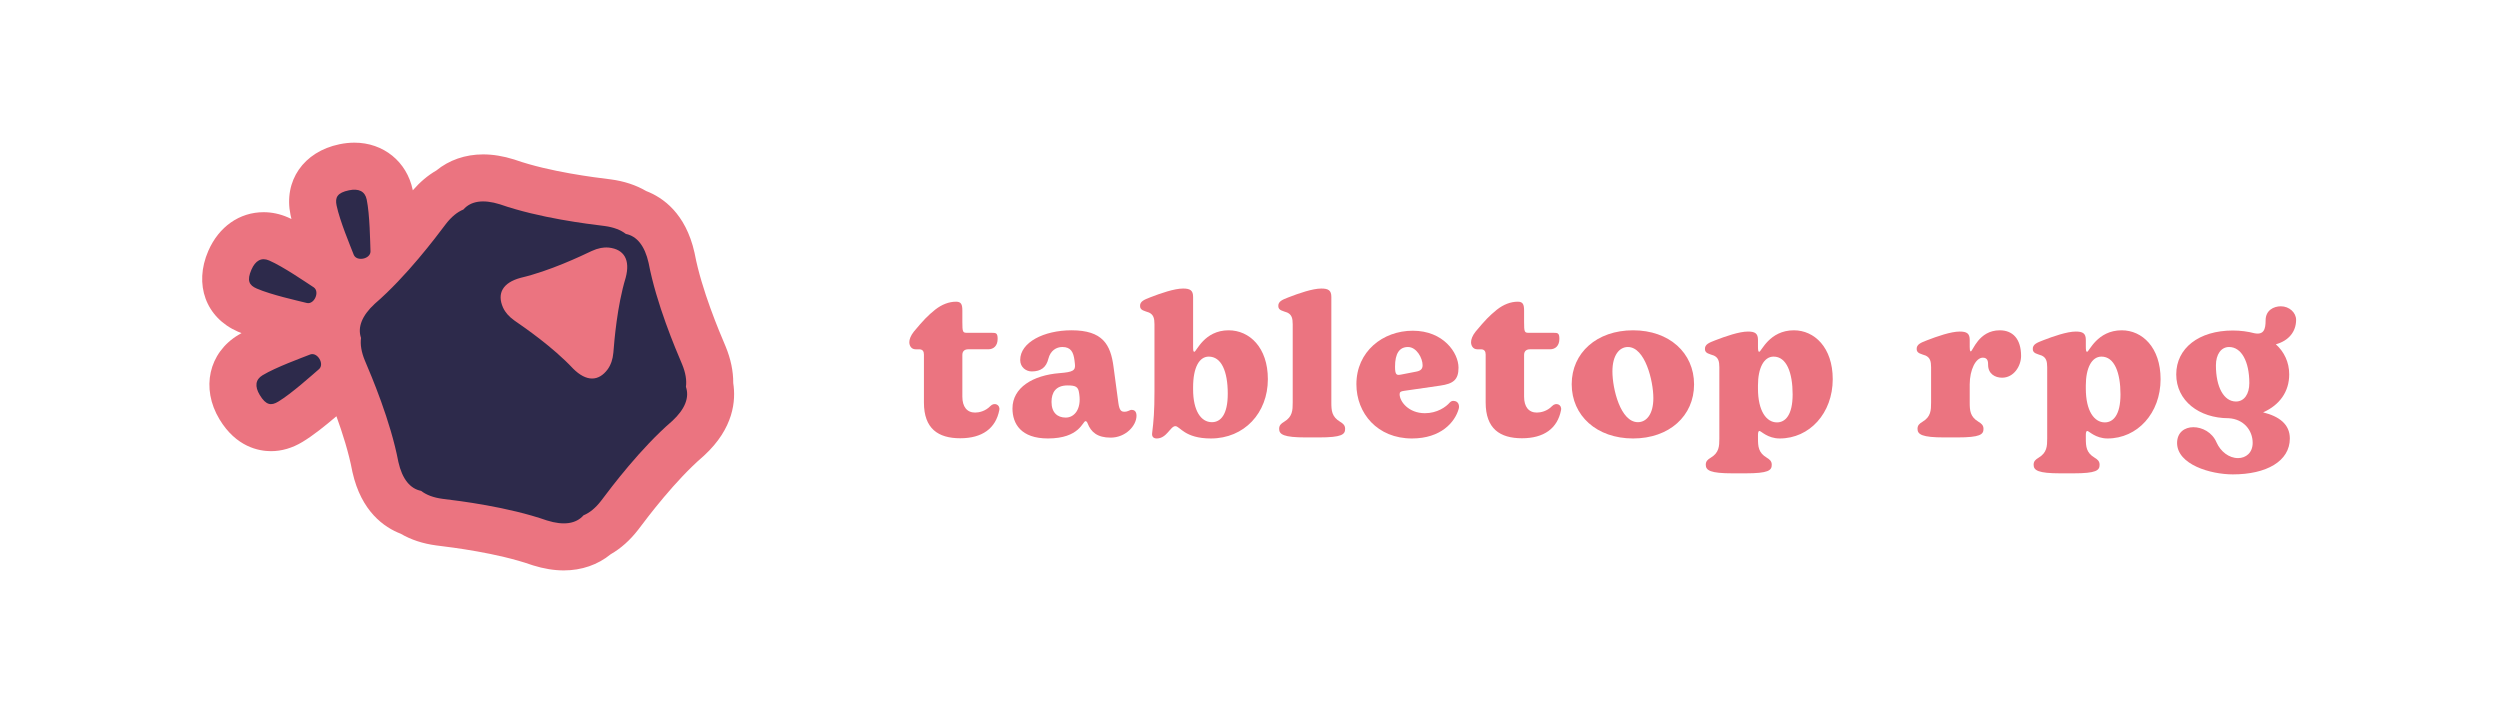
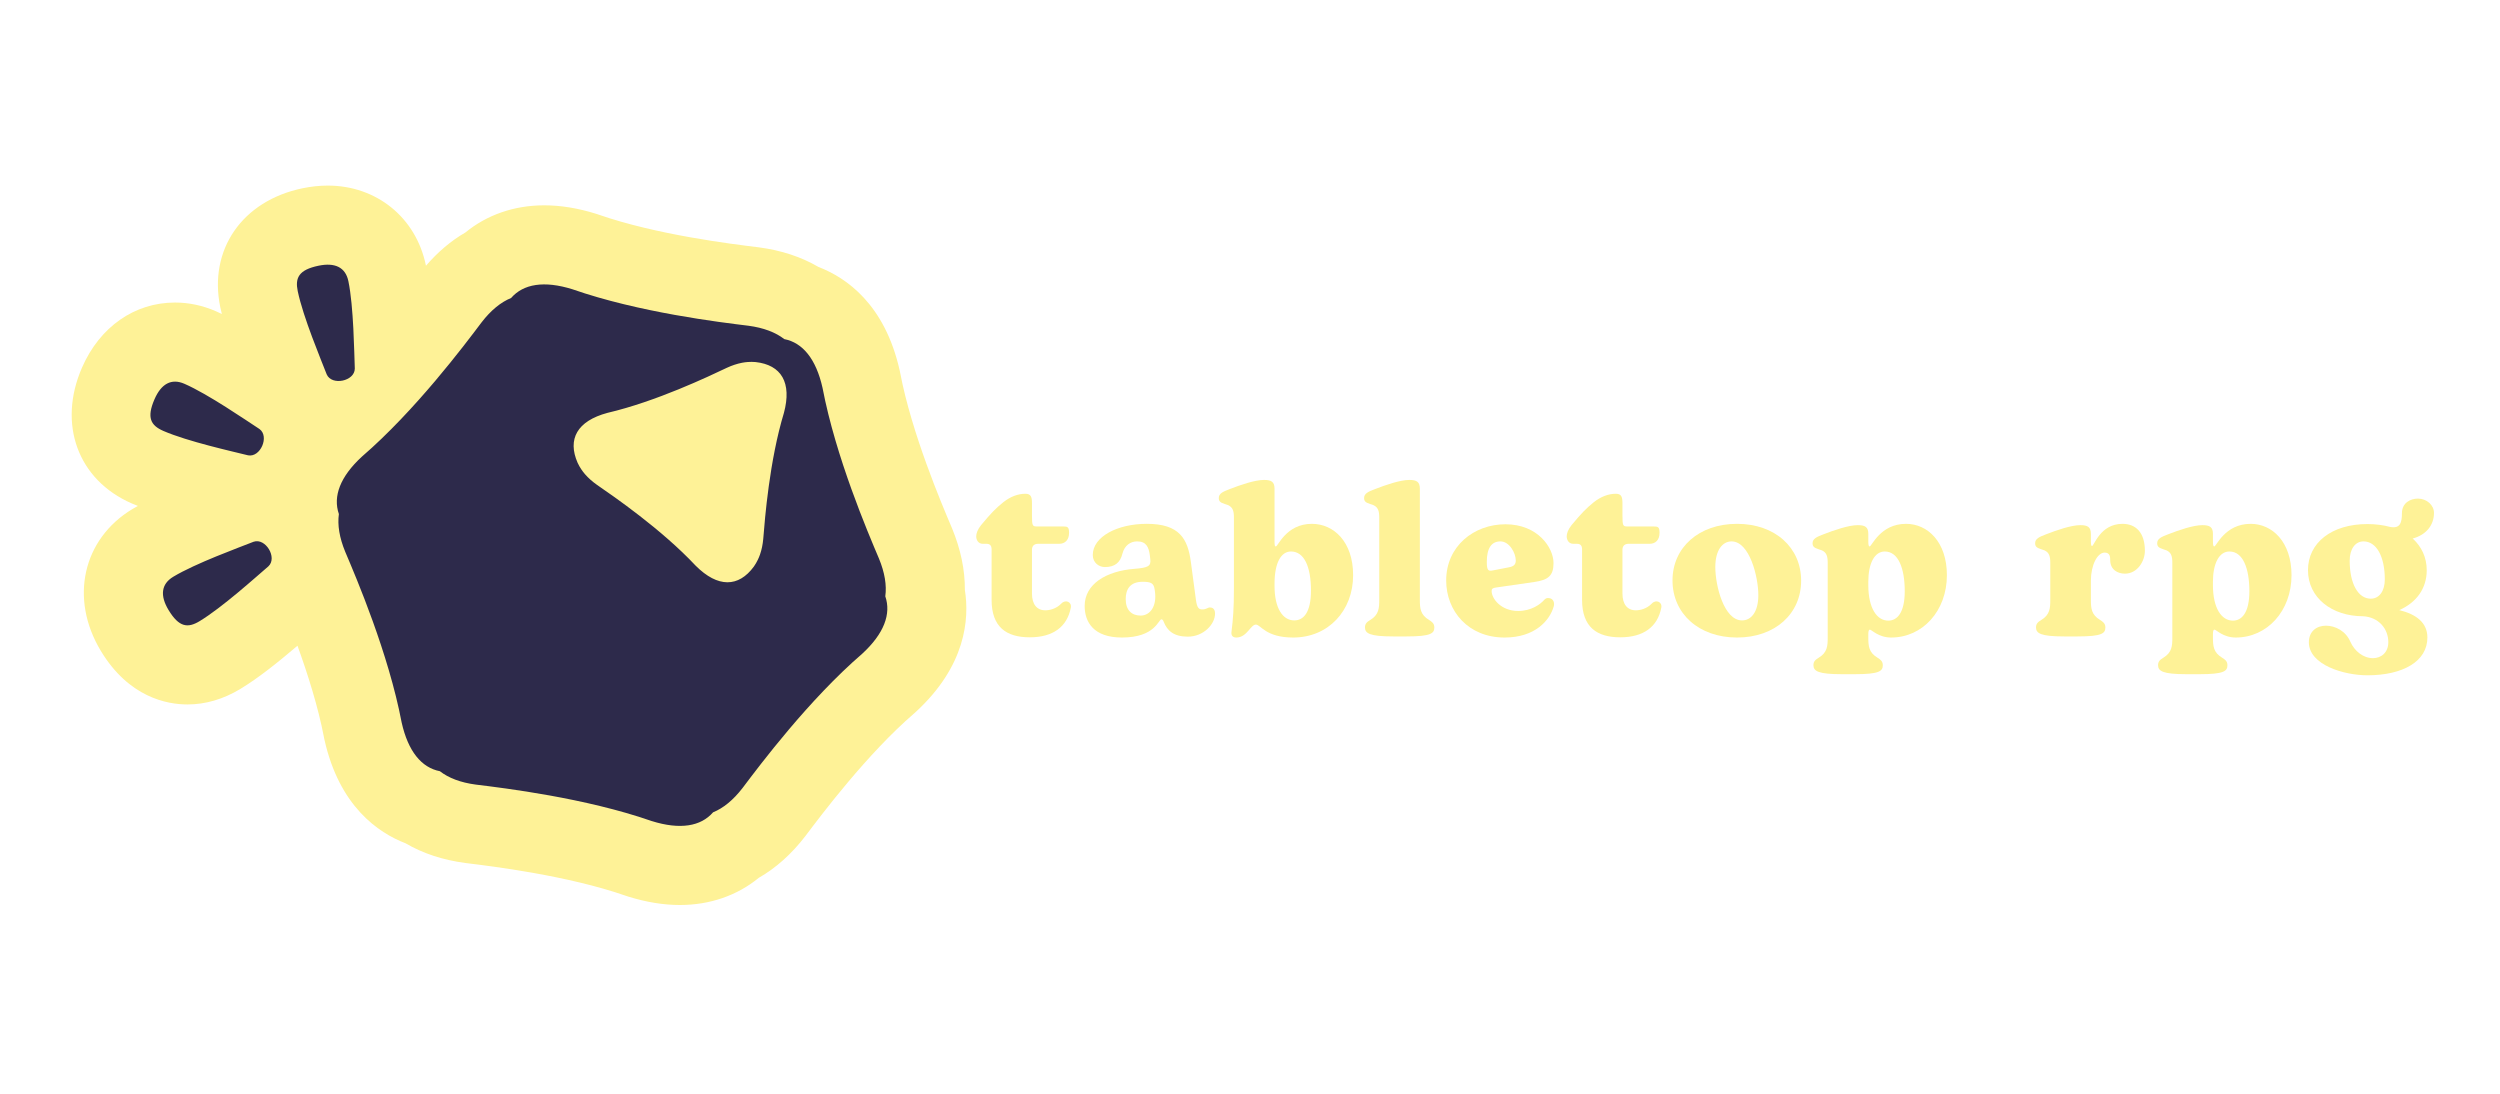
- <svg xmlns="http://www.w3.org/2000/svg" id="Layer_1" data-name="Layer 1" width="272.931mm" height="77.847mm" viewBox="0 0 773.661 220.668">
+ <svg xmlns="http://www.w3.org/2000/svg" id="Layer_1" data-name="Layer 1" viewBox="-6 -52 736 322">
  <defs>
    <style>
      .cls-1 {
-         fill: #eb7480;
+         fill: #fef297;
      }

      .cls-2 {
        fill: none;
      }

      .cls-3 {
        fill: #2d2a4b;
      }
    </style>
  </defs>
  <g>
    <path class="cls-1" d="M285.923,124.574v-14.862c0-.97-.388-1.616-1.486-1.616h-1.099c-1.357,0-1.938-1.162-1.938-2.196,0-.841.388-2.003,1.421-3.296,2.973-3.555,4.266-4.911,6.592-6.785,2.067-1.615,4.265-2.455,6.462-2.455,1.615,0,1.938.904,1.938,2.778v3.489c0,3.102.13,3.36,1.422,3.36h7.689c1.293,0,1.81.065,1.81,1.874,0,2.133-1.228,3.23-2.907,3.23h-6.204c-.97,0-1.81.453-1.81,1.746v12.924c0,3.102,1.422,4.911,3.942,4.911,1.163,0,3.166-.388,4.717-2.003,1.229-1.293,3.102-.453,2.779,1.227-1.099,5.688-5.299,8.725-12.085,8.725-6.85,0-11.243-2.973-11.243-11.051Z" />
    <path class="cls-1" d="M313.325,126.385c0-6.398,6.268-10.275,14.669-10.922,4.006-.322,4.911-.775,4.652-2.844l-.129-1.098c-.323-2.521-1.099-4.136-3.748-4.136-1.874,0-3.684,1.099-4.33,3.618-.646,2.65-2.262,3.942-5.17,3.942-1.68,0-3.554-1.228-3.554-3.554,0-5.429,7.302-9.177,15.896-9.177,9.629,0,12.084,4.394,12.989,11.309l1.486,11.114c.323,2.392.904,2.779,1.874,2.779,1.228,0,1.551-.582,2.262-.582.646,0,1.486.324,1.486,1.811,0,3.102-3.36,6.785-8.014,6.785-4.136,0-6.074-1.746-7.108-4.395-.129-.389-.388-.711-.646-.711-.905,0-1.81,5.363-11.632,5.363-8.336,0-10.985-4.523-10.985-9.305ZM334.003,122.055l-.065-.453c-.258-1.938-1.099-2.326-3.554-2.326-3.684,0-4.976,2.197-4.976,5.105,0,3.296,1.81,4.847,4.394,4.847,2.715,0,4.847-2.649,4.201-7.173Z" />
    <path class="cls-1" d="M356.556,133.946c.453-3.684.711-6.656.711-12.795v-20.809c0-1.874-.323-2.973-1.68-3.619-1.357-.517-2.779-.646-2.779-2.003-.064-1.486,1.357-2.003,3.167-2.714,3.166-1.229,7.432-2.715,10.146-2.715,2.197,0,3.102.582,3.102,2.586v15.379c0,1.293.064,1.615.388,1.615.646,0,3.037-6.655,10.598-6.655,6.463,0,12.149,5.299,12.149,15.121,0,10.469-7.303,18.353-17.642,18.353-8.143,0-9.564-3.812-10.985-3.812-1.552,0-2.65,3.812-5.752,3.812-.969,0-1.615-.518-1.422-1.744ZM379.95,121.862c0-7.045-2.004-11.504-5.881-11.504-2.908,0-4.847,3.297-4.847,9.5v.646c0,6.526,2.391,10.145,5.816,10.145,2.714,0,4.911-2.326,4.911-8.787Z" />
    <path class="cls-1" d="M414.717,130.52c.84.518,1.551,1.034,1.551,2.197,0,1.745-1.034,2.649-8.143,2.649h-4.006c-6.85,0-8.271-.904-8.271-2.649,0-1.099.581-1.615,1.551-2.197,2.585-1.551,2.649-3.554,2.649-5.945v-24.232c0-1.874-.323-2.973-1.681-3.619-1.356-.517-2.778-.646-2.778-2.003-.064-1.486,1.357-2.003,3.166-2.714,3.167-1.229,7.432-2.715,10.146-2.715,2.197,0,3.103.582,3.103,2.586v32.633c0,2.585.129,4.459,2.714,6.01Z" />
    <path class="cls-1" d="M419.758,118.889c0-10.082,8.143-16.543,17.448-16.543,9.499,0,14.151,6.85,14.151,11.438,0,3.748-1.615,4.976-5.687,5.557l-11.179,1.616c-1.034.129-1.357.388-1.357,1.034,0,2.262,2.778,5.881,7.819,5.881,3.812,0,6.526-1.939,7.689-3.297.388-.387.711-.517,1.099-.517,1.745,0,1.938,1.616,1.681,2.456-1.163,4.135-5.493,9.176-14.476,9.176-10.662,0-17.189-7.754-17.189-16.801ZM440.244,113.008c0-2.197-1.874-5.622-4.523-5.622s-4.007,2.003-4.007,6.074c0,2.649.518,2.714,1.874,2.456l4.653-.905c1.421-.259,2.003-.84,2.003-2.003Z" />
    <path class="cls-1" d="M459.76,124.574v-14.862c0-.97-.388-1.616-1.486-1.616h-1.099c-1.357,0-1.938-1.162-1.938-2.196,0-.841.388-2.003,1.421-3.296,2.973-3.555,4.266-4.911,6.592-6.785,2.067-1.615,4.265-2.455,6.462-2.455,1.615,0,1.938.904,1.938,2.778v3.489c0,3.102.13,3.36,1.422,3.36h7.689c1.293,0,1.81.065,1.81,1.874,0,2.133-1.228,3.23-2.907,3.23h-6.204c-.97,0-1.81.453-1.81,1.746v12.924c0,3.102,1.422,4.911,3.942,4.911,1.163,0,3.166-.388,4.717-2.003,1.228-1.293,3.102-.453,2.779,1.227-1.099,5.688-5.299,8.725-12.085,8.725-6.85,0-11.243-2.973-11.243-11.051Z" />
    <path class="cls-1" d="M486.385,118.889c0-9.693,7.755-16.673,18.999-16.673,11.18,0,18.869,6.979,18.869,16.737s-7.689,16.736-18.869,16.736c-11.244,0-18.999-7.043-18.999-16.801ZM511.653,123.218c0-5.429-2.585-15.832-7.884-15.832-2.585,0-4.782,2.456-4.782,7.561,0,5.429,2.521,15.702,7.884,15.702,2.649,0,4.782-2.455,4.782-7.431Z" />
    <path class="cls-1" d="M546.744,141.635c.84.517,1.551,1.033,1.551,2.197,0,1.744-1.034,2.649-8.143,2.649h-4.006c-6.85,0-8.271-.905-8.271-2.649,0-1.099.581-1.615,1.551-2.197,2.585-1.551,2.649-3.555,2.649-5.945v-22.035c0-1.875-.323-2.973-1.681-3.619-1.356-.518-2.778-.646-2.778-2.004-.064-1.486,1.357-2.003,3.166-2.713,3.167-1.229,7.432-2.715,10.146-2.715,2.197,0,3.103.582,3.103,2.585v2.067c0,1.034.064,1.615.388,1.615.646,0,3.102-6.655,10.727-6.655,6.333,0,12.02,5.299,12.02,15.121,0,10.534-7.173,18.353-16.413,18.353-3.748,0-5.752-2.326-6.269-2.326-.259,0-.452.322-.452,1.228v1.034c0,2.585.129,4.459,2.714,6.01ZM554.756,122.055c0-6.721-1.874-11.697-5.88-11.697-3.037,0-4.847,3.555-4.847,8.918v.97c0,6.915,2.585,10.469,5.88,10.469,2.585,0,4.847-2.262,4.847-8.659Z" />
    <path class="cls-1" d="M612.271,130.52c.84.518,1.551,1.034,1.551,2.197,0,1.745-1.034,2.649-8.142,2.649h-4.007c-6.85,0-8.271-.904-8.271-2.649,0-1.099.581-1.615,1.551-2.197,2.585-1.551,2.649-3.554,2.649-5.945v-10.92c0-1.875-.323-2.973-1.68-3.619-1.357-.518-2.779-.646-2.779-2.004-.064-1.486,1.357-2.003,3.167-2.713,3.166-1.229,7.431-2.715,10.146-2.715,2.196,0,3.102.582,3.102,2.585v2.132c0,.453,0,1.422.323,1.422.646,0,2.391-6.526,8.982-6.526,4.006,0,6.591,2.649,6.591,7.948,0,3.037-2.197,6.721-5.88,6.721-2.133,0-4.33-1.163-4.33-4.006,0-.775,0-2.197-1.615-2.197-2.197,0-4.071,3.748-4.071,8.271v5.557c0,2.585.129,4.459,2.714,6.01Z" />
    <path class="cls-1" d="M648.202,141.635c.84.517,1.551,1.033,1.551,2.197,0,1.744-1.034,2.649-8.143,2.649h-4.006c-6.85,0-8.271-.905-8.271-2.649,0-1.099.581-1.615,1.551-2.197,2.585-1.551,2.649-3.555,2.649-5.945v-22.035c0-1.875-.323-2.973-1.681-3.619-1.356-.518-2.778-.646-2.778-2.004-.064-1.486,1.357-2.003,3.166-2.713,3.167-1.229,7.432-2.715,10.146-2.715,2.197,0,3.103.582,3.103,2.585v2.067c0,1.034.064,1.615.388,1.615.646,0,3.102-6.655,10.727-6.655,6.333,0,12.02,5.299,12.02,15.121,0,10.534-7.173,18.353-16.413,18.353-3.748,0-5.752-2.326-6.269-2.326-.259,0-.452.322-.452,1.228v1.034c0,2.585.129,4.459,2.714,6.01ZM656.214,122.055c0-6.721-1.874-11.697-5.88-11.697-3.037,0-4.847,3.555-4.847,8.918v.97c0,6.915,2.585,10.469,5.88,10.469,2.585,0,4.847-2.262,4.847-8.659Z" />
    <path class="cls-1" d="M673.47,115.852c0-8.078,6.979-13.571,17.513-13.571,2.391,0,4.717.323,6.655.841,2.908.581,3.49-1.164,3.49-4.007,0-3.103,2.52-4.329,4.717-4.329,2.585,0,4.718,1.938,4.718,4.199,0,3.619-2.262,6.463-6.269,7.561,2.585,2.326,4.136,5.559,4.136,9.307,0,5.363-2.973,9.498-8.078,11.76,4.977,1.229,8.271,3.684,8.271,8.078,0,7.044-7.237,11.115-17.641,11.115-6.915,0-17.189-3.037-17.254-9.693,0-3.296,2.326-4.911,5.04-4.911s5.816,1.551,7.173,4.718c1.228,2.777,3.812,4.846,6.656,4.846,2.391,0,4.523-1.615,4.523-4.717,0-3.877-2.779-7.367-7.432-7.625-9.176,0-16.22-5.429-16.22-13.57ZM696.087,118.565c0-6.721-2.455-11.179-6.269-11.179-2.455,0-4.07,2.262-4.07,5.687,0,6.721,2.455,11.18,6.203,11.18,2.521,0,4.136-2.262,4.136-5.688Z" />
  </g>
-   <g>
+   <g transform="translate(-85 -68) scale(1.6)">
    <g>
      <path class="cls-1" d="M226.912,118.551c.025-3.677-.766-7.479-2.361-11.342l-.099-.237c-1.812-4.261-7.325-17.233-9.433-28.321l-.095-.461c-2.74-12.239-9.874-17.119-14.931-19.06-3.172-1.858-6.857-3.072-10.997-3.621l-.251-.031c-4.597-.563-18.589-2.275-29.248-5.994l-.222-.078-.226-.07c-3.301-1.033-6.508-1.557-9.529-1.557-5.526,0-10.563,1.755-14.514,5.001-2.638,1.513-5.058,3.58-7.259,6.119-.008-.039-.014-.083-.022-.122-1.815-8.75-9.066-14.629-18.044-14.629-1.505,0-3.068.167-4.646.494-11.104,2.306-17.324,11.31-15.126,21.899.083.401.188.821.288,1.236-.363-.172-.731-.35-1.084-.504-2.444-1.065-4.978-1.606-7.532-1.606-7.448,0-13.845,4.471-17.115,11.967-4.528,10.398-.767,20.676,9.145,24.994.362.158.751.308,1.133.461-.338.19-.685.379-1.004.572-9.157,5.517-11.606,16.489-5.822,26.088,5.171,8.587,12.21,9.869,15.945,9.87h.003c3.315,0,6.589-.959,9.724-2.849,3.323-2.001,7.03-4.98,10.521-7.956,1.881,5.186,3.806,11.247,4.87,16.836l.044.232.051.228c2.739,12.235,9.872,17.116,14.926,19.058,3.169,1.856,6.853,3.072,10.993,3.622l.256.033c4.597.563,18.589,2.275,29.25,5.992l.442.147c3.303,1.034,6.51,1.559,9.532,1.559,5.522,0,10.557-1.753,14.508-4.996,3.166-1.812,6.038-4.383,8.567-7.669l.147-.194c2.785-3.701,11.263-14.965,19.823-22.346l.178-.153.172-.159c9.226-8.488,9.887-17.104,9.042-22.452Z" />
      <path class="cls-3" d="M212.27,119.716c.277-2.006-.09-4.339-1.169-6.95-2.066-4.861-7.961-18.686-10.379-31.397-1.192-5.325-3.655-8.315-7.036-8.972-1.598-1.242-3.803-2.09-6.603-2.462-5.243-.641-20.163-2.448-32.38-6.71-5.207-1.63-9.028-.992-11.288,1.607-1.876.763-3.712,2.248-5.434,4.487-3.177,4.22-12.202,16.238-22.001,24.687-4.016,3.695-5.373,7.323-4.252,10.579-.277,2.005.091,4.338,1.17,6.949,2.066,4.861,7.961,18.686,10.379,31.397,1.192,5.324,3.654,8.313,7.034,8.972,1.599,1.242,3.802,2.09,6.602,2.462,5.243.641,20.163,2.449,32.38,6.709,5.207,1.631,9.027.992,11.287-1.606,1.876-.763,3.713-2.247,5.436-4.488,3.177-4.22,12.202-16.238,22.001-24.687,4.015-3.694,5.372-7.321,4.252-10.577ZM193.616,85.972c-2.662,8.796-3.503,19.436-3.802,23.176-.096,1.061-.296,2.003-.582,2.834-.006.019-.012.038-.018.058-.121.343-.254.669-.406.972-.202.416-.435.828-.72,1.233-2.822,3.845-6.628,3.924-10.71-.157-6.285-6.704-15.081-12.752-18.169-14.882-.873-.615-1.589-1.26-2.167-1.925-.012-.013-.023-.025-.035-.038-.238-.278-.456-.559-.643-.842-.258-.382-.498-.789-.705-1.238-1.918-4.366-.084-7.701,5.491-9.196,8.948-2.092,18.584-6.685,21.972-8.295.965-.446,1.878-.743,2.74-.912.023-.005.045-.011.068-.015.356-.067.703-.114,1.039-.134.461-.033.936-.038,1.43.007,4.74.522,6.712,3.778,5.218,9.353ZM104.159,63.583c-.511-2.465.179-3.934,3.836-4.693,3.02-.627,4.954.298,5.482,2.842.973,4.69,1.065,13.129,1.182,16.09-.015,2.325-4.228,3.199-5.167,1.072-1.071-2.763-4.342-10.542-5.332-15.312ZM79.427,89.287c-2.308-1.006-3.109-2.418-1.617-5.841,1.232-2.828,3.104-3.872,5.486-2.834,4.391,1.914,11.334,6.712,13.819,8.326,1.89,1.355.17,5.299-2.108,4.838-2.874-.721-11.114-2.542-15.58-4.488ZM86.083,124.304c-2.157,1.299-3.771,1.134-5.698-2.065-1.592-2.642-1.36-4.773.866-6.114,4.103-2.472,12.036-5.353,14.79-6.444,2.199-.756,4.419,2.93,2.723,4.52-2.252,1.925-8.509,7.589-12.681,10.103Z" />
    </g>
    <rect class="cls-2" x="38.789" y="4.248" width="212.171" height="212.171" />
  </g>
</svg>
